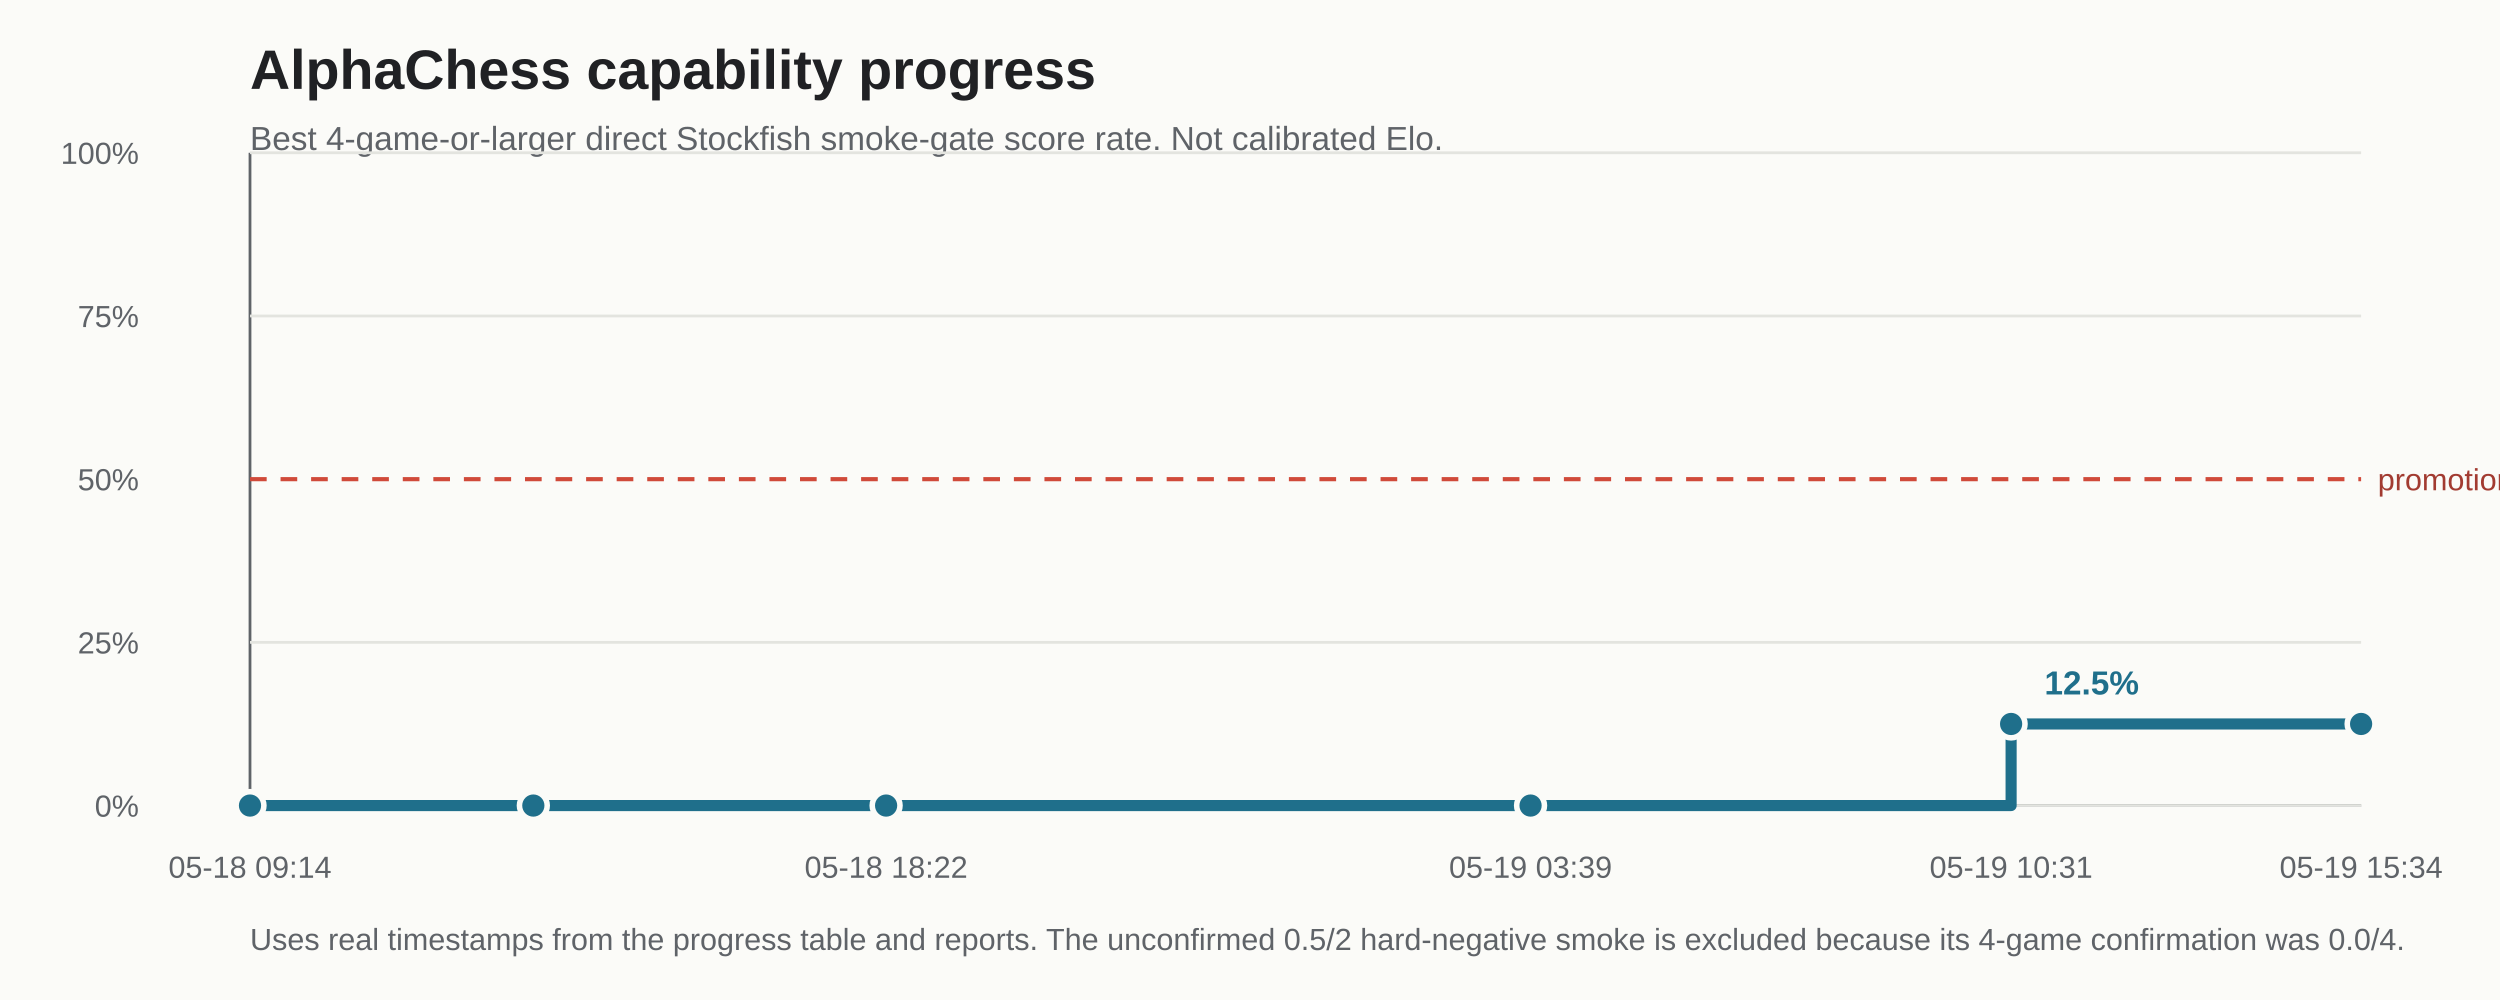
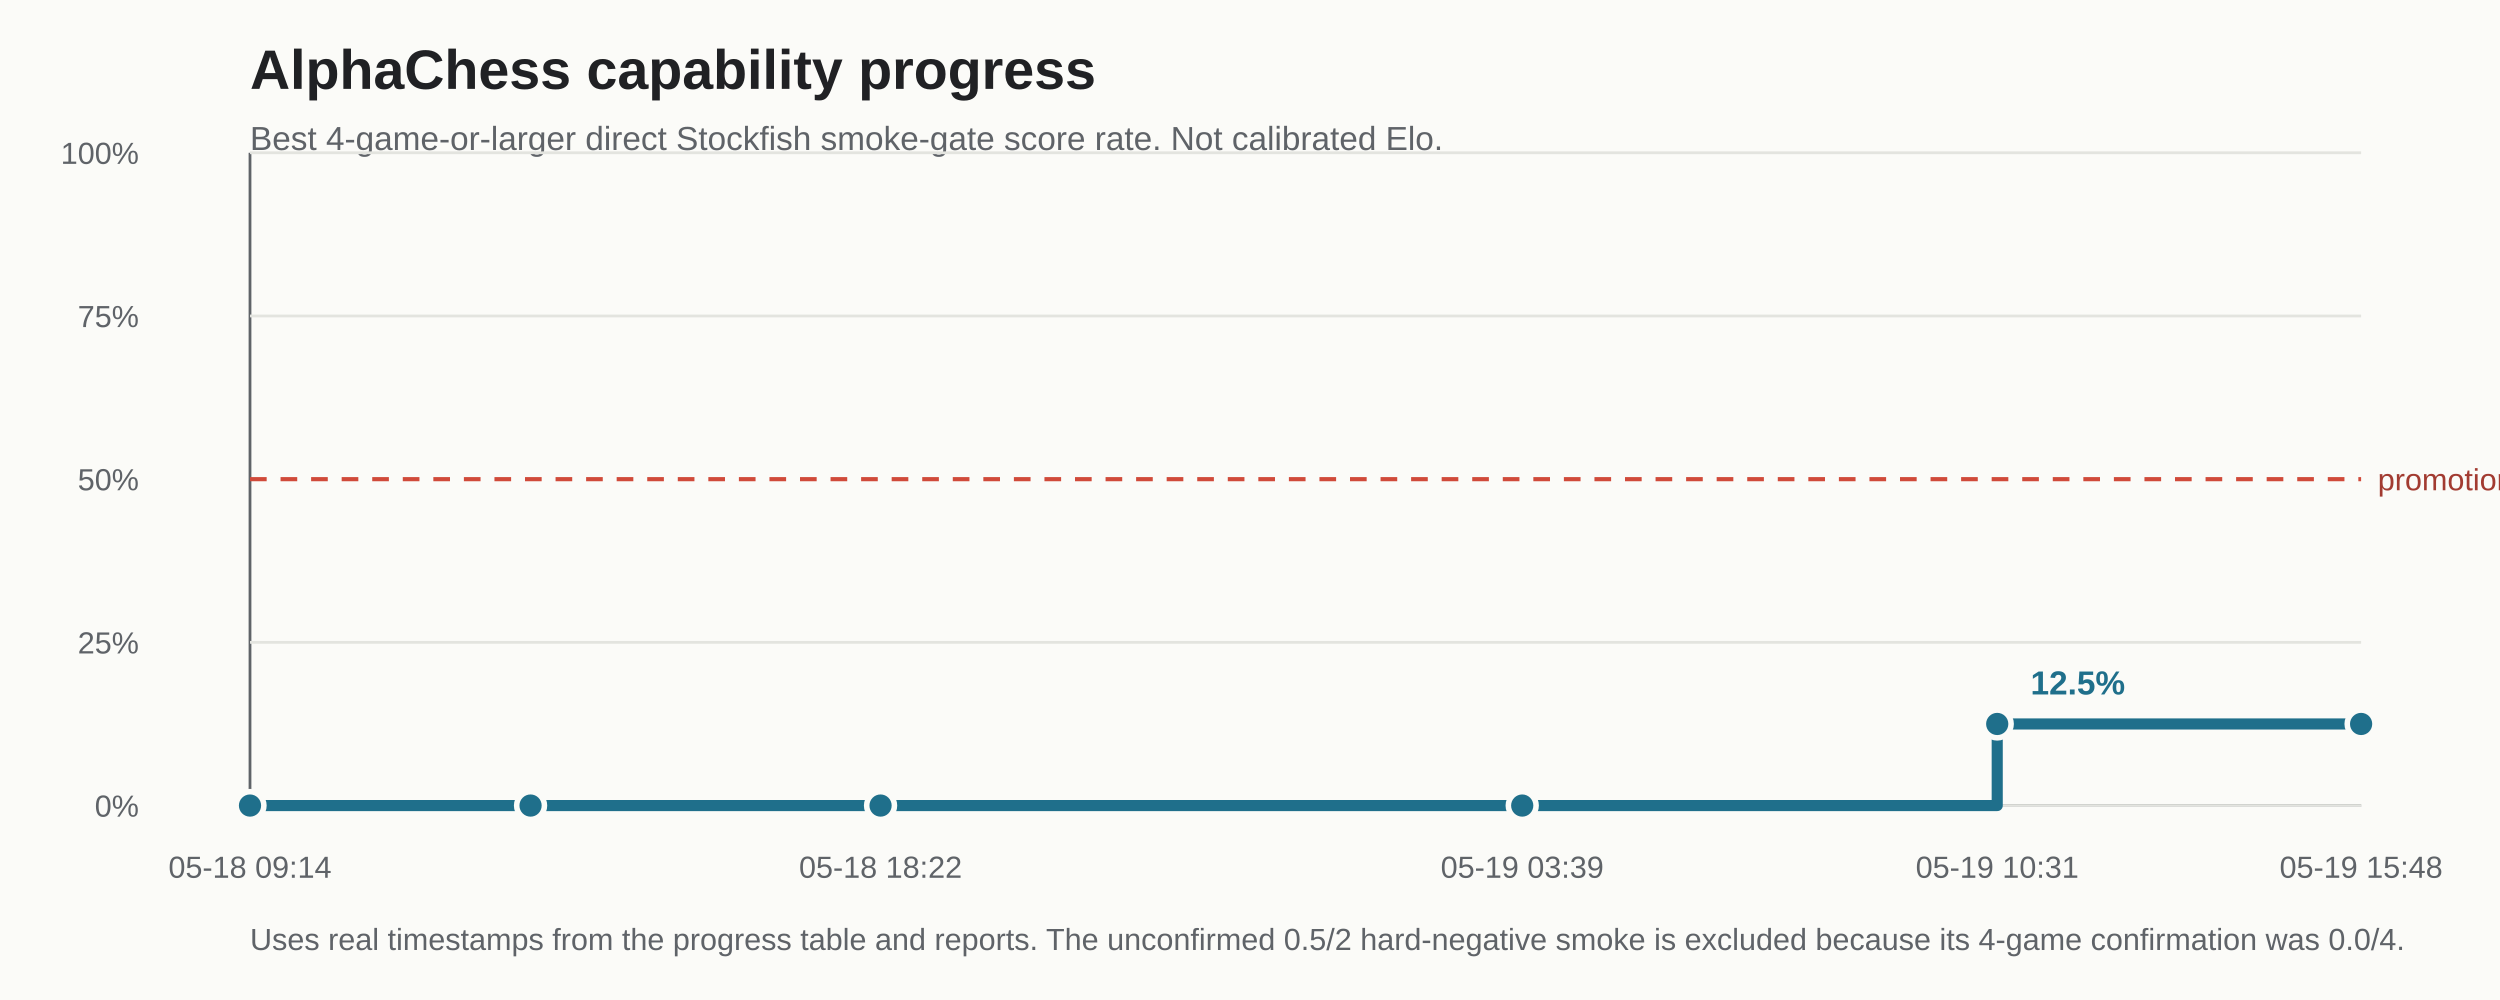
<svg xmlns="http://www.w3.org/2000/svg" width="900" height="360" viewBox="0 0 900 360" role="img" aria-labelledby="title desc">
  <rect width="900" height="360" fill="#fbfbf8" />
  <text x="90" y="32" font-family="Arial, sans-serif" font-size="20" font-weight="700" fill="#202124">AlphaChess capability progress</text>
  <text x="90" y="54" font-family="Arial, sans-serif" font-size="12" fill="#5f6368">Best 4-game-or-larger direct Stockfish smoke-gate score rate. Not calibrated Elo.</text>
  <g font-family="Arial, sans-serif" font-size="11" fill="#5f6368">
    <line x1="90" y1="55" x2="90" y2="290" stroke="#5f6368" stroke-width="1" />
    <line x1="90" y1="290" x2="850" y2="290" stroke="#5f6368" stroke-width="1" />
    <line x1="90" y1="55" x2="850" y2="55" stroke="#e3e4df" stroke-width="1" />
    <line x1="90" y1="113.75" x2="850" y2="113.75" stroke="#e3e4df" stroke-width="1" />
    <line x1="90" y1="172.5" x2="850" y2="172.5" stroke="#d04a3a" stroke-width="1.5" stroke-dasharray="6 5" />
    <line x1="90" y1="231.25" x2="850" y2="231.25" stroke="#e3e4df" stroke-width="1" />
    <line x1="90" y1="290" x2="850" y2="290" stroke="#e3e4df" stroke-width="1" />
    <text x="50" y="59" text-anchor="end">100%</text>
    <text x="50" y="117.75" text-anchor="end">75%</text>
    <text x="50" y="176.5" text-anchor="end">50%</text>
    <text x="50" y="235.25" text-anchor="end">25%</text>
    <text x="50" y="294" text-anchor="end">0%</text>
    <text x="856" y="176.5" fill="#a23b31">promotion gate</text>
    <text x="90" y="316" text-anchor="middle">05-18 09:14</text>
-     <text x="319" y="316" text-anchor="middle">05-18 18:22</text>
-     <text x="551" y="316" text-anchor="middle">05-19 03:39</text>
-     <text x="724" y="316" text-anchor="middle">05-19 10:31</text>
-     <text x="850" y="316" text-anchor="middle">05-19 15:34</text>
+     <text x="317" y="316" text-anchor="middle">05-18 18:22</text>
+     <text x="548" y="316" text-anchor="middle">05-19 03:39</text>
+     <text x="719" y="316" text-anchor="middle">05-19 10:31</text>
+     <text x="850" y="316" text-anchor="middle">05-19 15:48</text>
  </g>
-   <path d="M 90 290 L 551 290 L 724 290 L 724 260.625 L 850 260.625" fill="none" stroke="#1f6f8b" stroke-width="4" stroke-linejoin="round" />
+   <path d="M 90 290 L 548 290 L 719 290 L 719 260.625 L 850 260.625" fill="none" stroke="#1f6f8b" stroke-width="4" stroke-linejoin="round" />
  <g fill="#1f6f8b" stroke="#fbfbf8" stroke-width="2">
    <circle cx="90" cy="290" r="5" />
-     <circle cx="192" cy="290" r="5" />
-     <circle cx="319" cy="290" r="5" />
-     <circle cx="551" cy="290" r="5" />
-     <circle cx="724" cy="260.625" r="5" />
+     <circle cx="191" cy="290" r="5" />
+     <circle cx="317" cy="290" r="5" />
+     <circle cx="548" cy="290" r="5" />
+     <circle cx="719" cy="260.625" r="5" />
    <circle cx="850" cy="260.625" r="5" />
  </g>
-   <text x="736" y="250" font-family="Arial, sans-serif" font-size="12" font-weight="700" fill="#1f6f8b">12.5%</text>
+   <text x="731" y="250" font-family="Arial, sans-serif" font-size="12" font-weight="700" fill="#1f6f8b">12.5%</text>
  <text x="90" y="342" font-family="Arial, sans-serif" font-size="11" fill="#5f6368">Uses real timestamps from the progress table and reports. The unconfirmed 0.5/2 hard-negative smoke is excluded because its 4-game confirmation was 0.0/4.</text>
</svg>
